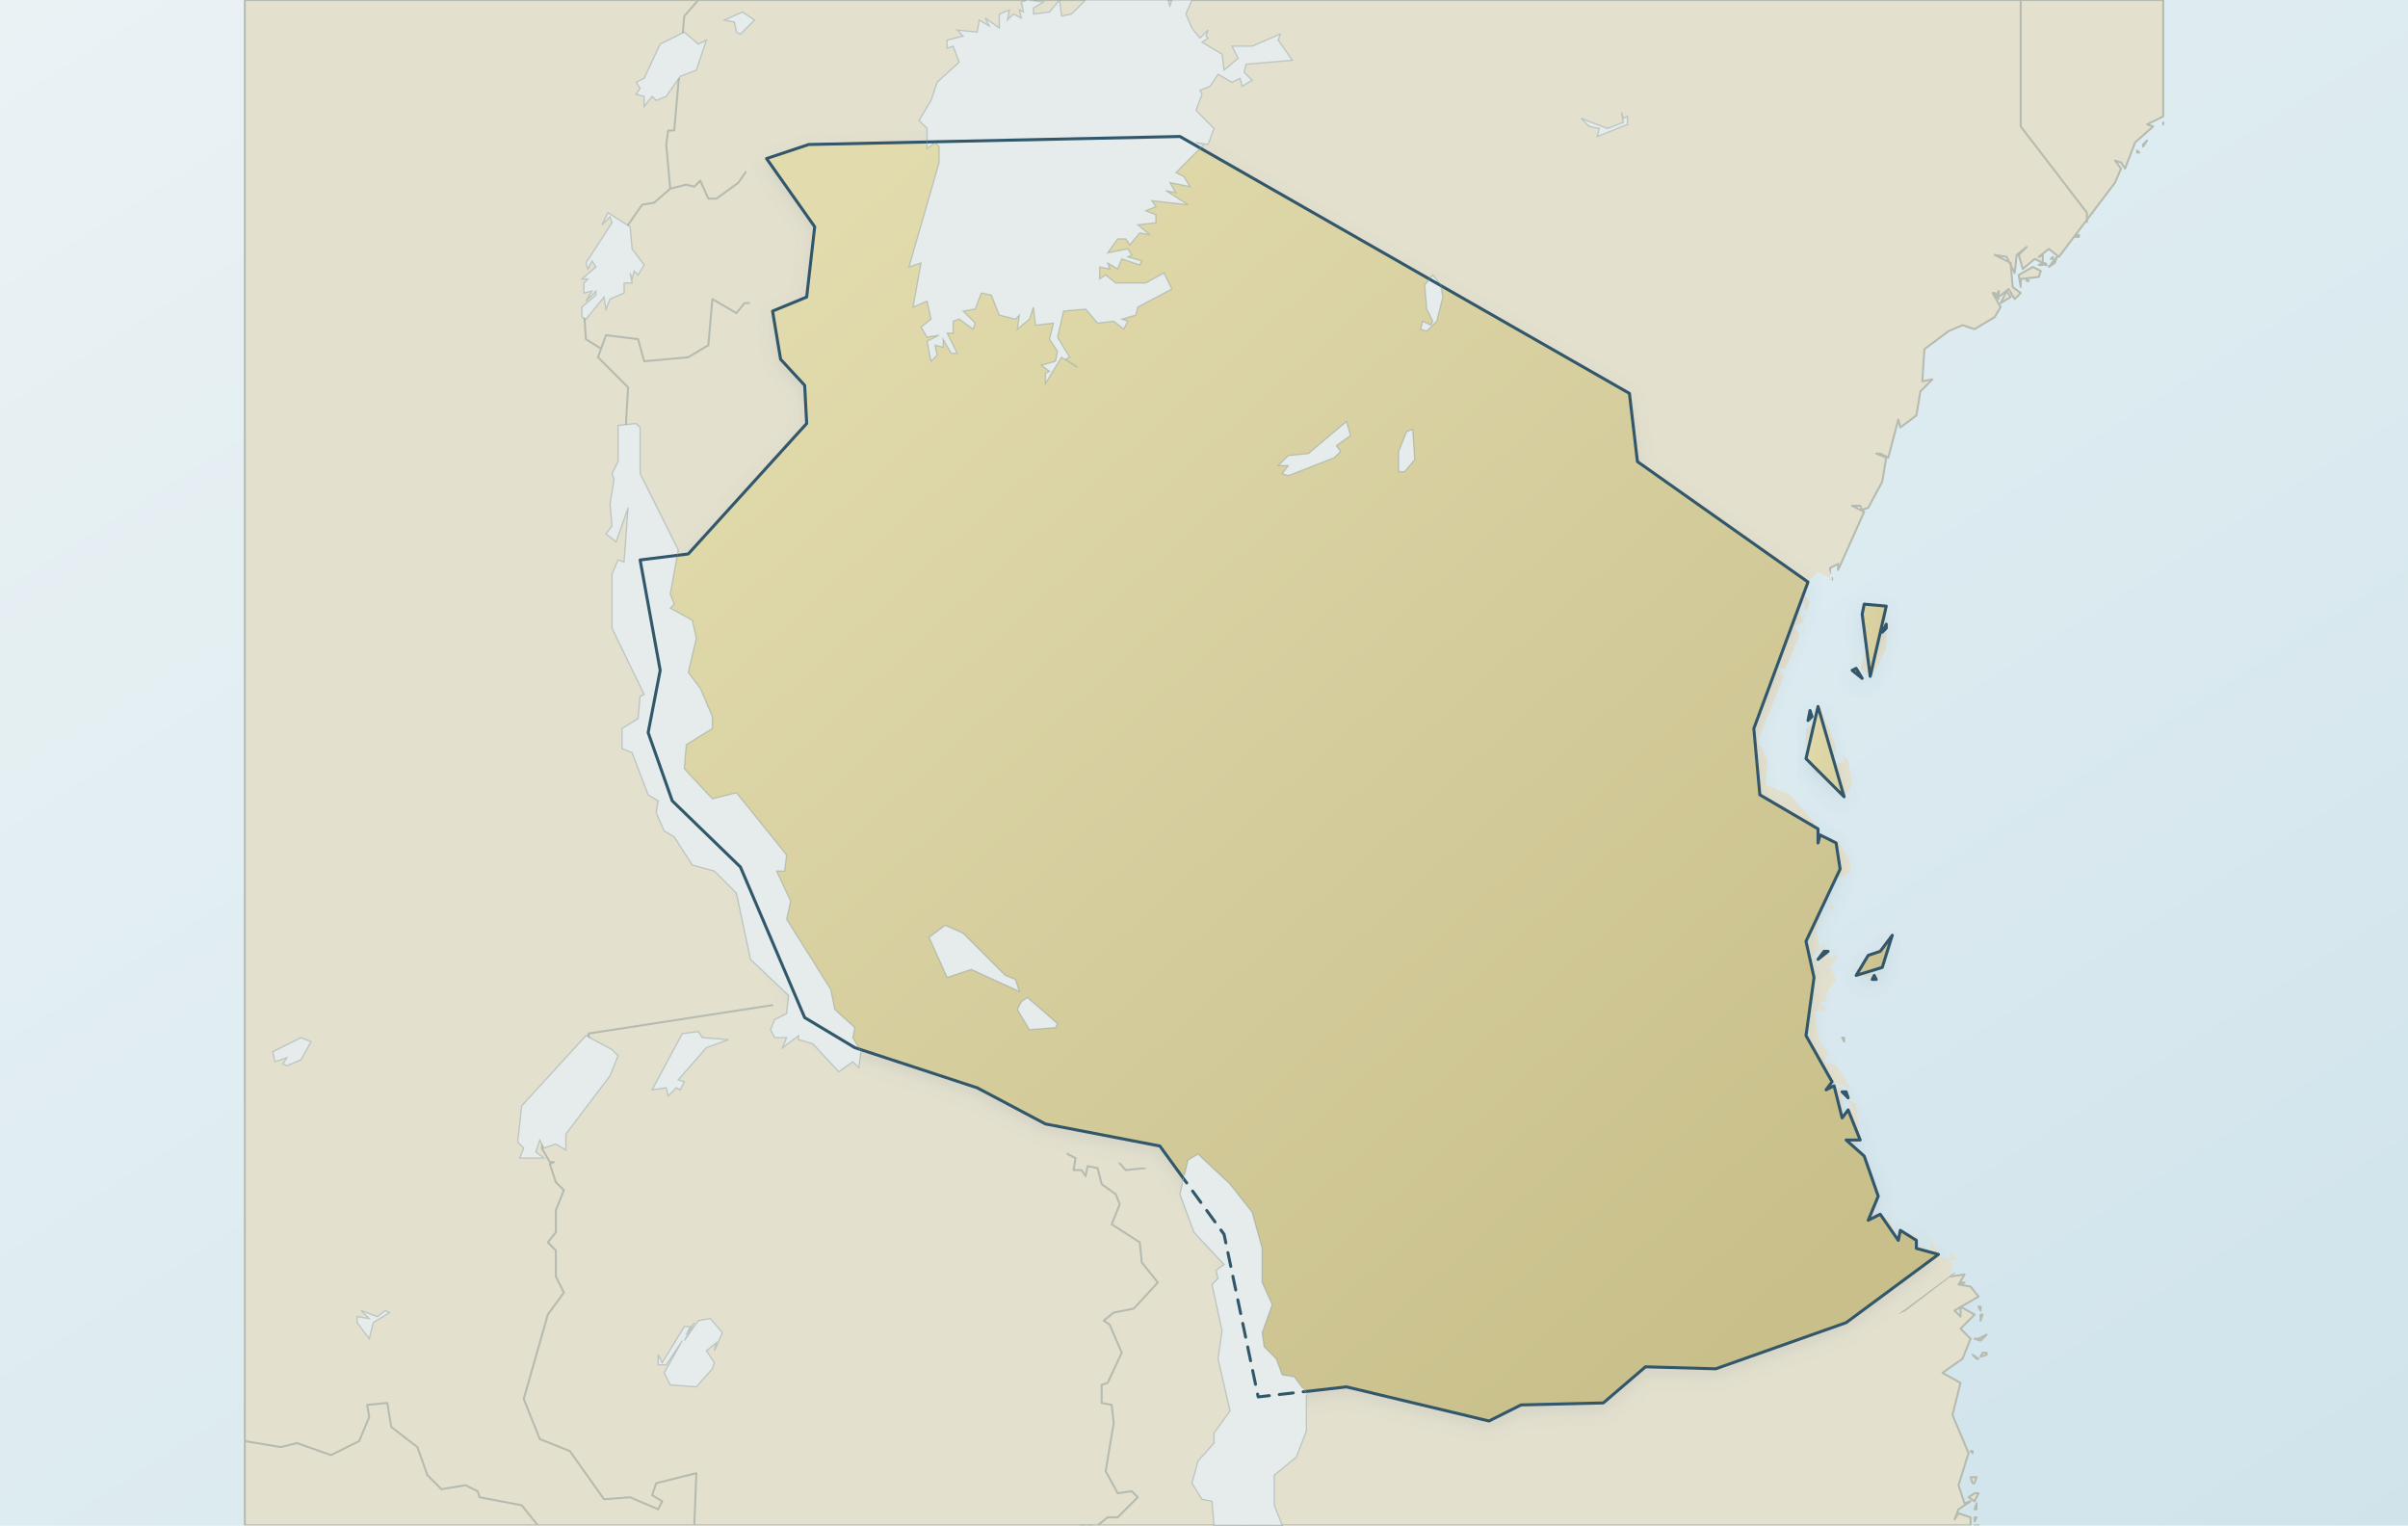
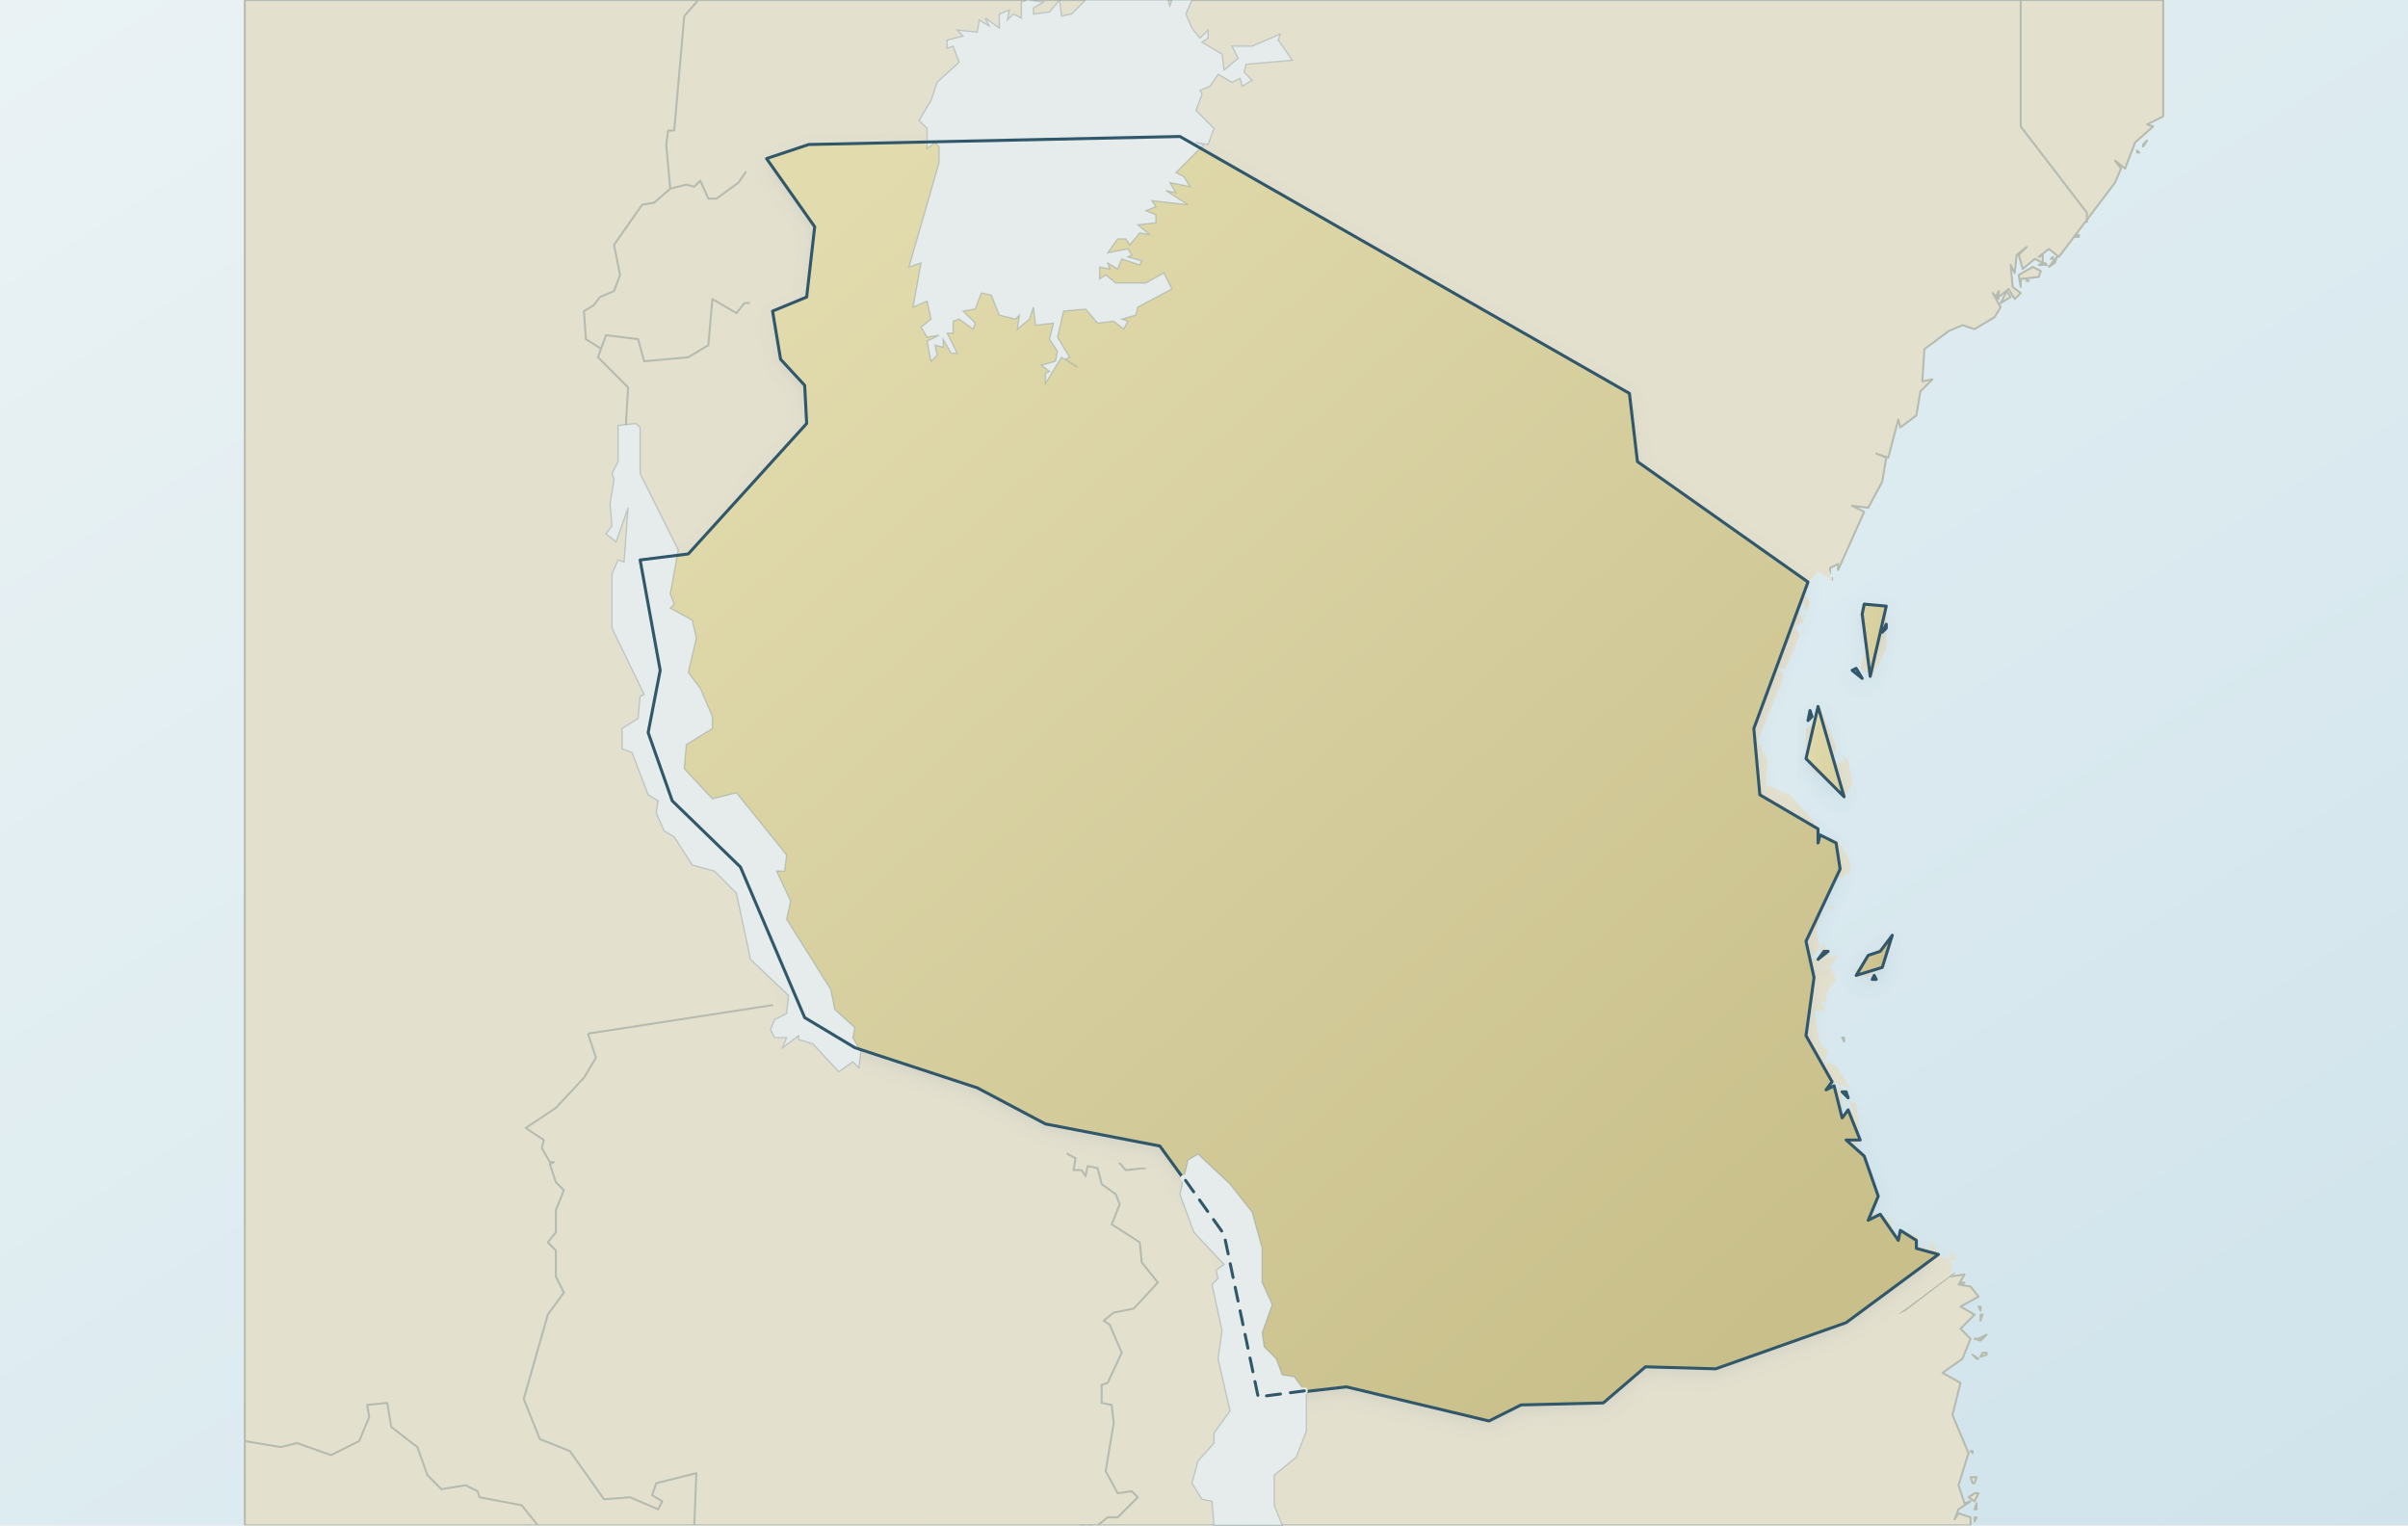
- <svg xmlns="http://www.w3.org/2000/svg" xmlns:xlink="http://www.w3.org/1999/xlink" viewBox="0 0 1200 760" role="img" aria-label="Map of Tanzania" data-map-style="journey-atlas-map-v3-clean-background" data-map-projection="local-equirectangular-fit-v1">
+ <svg xmlns="http://www.w3.org/2000/svg" viewBox="0 0 1200 760" role="img" aria-label="Map of Tanzania" data-map-style="journey-atlas-map-v3-clean-background" data-map-projection="local-equirectangular-fit-v1">
  <defs>
    <linearGradient id="sea" x1="0" y1="0" x2="1" y2="1">
      <stop offset="0" stop-color="#eaf2f4" />
      <stop offset=".55" stop-color="#dcebf0" />
      <stop offset="1" stop-color="#d0e3eb" />
    </linearGradient>
    <linearGradient id="land" x1=".12" y1=".08" x2=".88" y2=".92">
      <stop offset="0" stop-color="#e2dbad" />
      <stop offset=".52" stop-color="#d4cc9b" />
      <stop offset="1" stop-color="#c8bf8a" />
    </linearGradient>
    <filter id="shadow" x="-10%" y="-10%" width="120%" height="120%">
      <feGaussianBlur in="SourceAlpha" stdDeviation="4" result="b" />
      <feOffset in="b" dy="3" result="o" />
      <feColorMatrix in="o" type="matrix" values="0 0 0 0 .12 0 0 0 0 .22 0 0 0 0 .28 0 0 0 .14 0" />
      <feBlend in="SourceGraphic" mode="normal" />
    </filter>
-     <path id="context-shape" d="M1078,58L1070,62L1073,63L1064,71L1059,84L1057,81L1054,80L1057,84L1054,91L1026,128L1021,124L1016,128L1018,127L1018,131L1014,129L1008,134L1006,127L1010,123L1005,127L1004,136L1000,128L994,127L1002,131L1003,143L1007,146L1004,149L1001,144L996,148L996,145L995,147L996,149L994,146L993,146L997,153L994,158L984,164L978,162L971,165L959,174L958,190L963,189L957,195L955,207L947,213L946,209L941,228L937,226L935,226L940,228L938,240L931,253L928,254L927,252L923,252L929,255L916,284L916,281L912,283L912,288L906,285L901,290L899,296L902,300L900,305L899,300L896,304L899,310L894,312L897,316L890,333L886,333L889,337L876,369L881,379L880,391L892,396L906,412L906,420L908,416L916,419L922,429L922,435L915,438L910,447L905,464L907,472L902,478L906,477L908,471L910,473L906,478L905,482L911,473L912,477L916,476L912,482L915,488L910,495L910,499L907,499L910,503L904,504L907,520L911,524L909,529L915,531L922,542L913,539L911,543L918,542L918,558L921,552L924,555L921,548L925,550L927,568L925,571L920,569L929,576L931,590L936,596L931,608L934,604L941,607L946,618L947,613L956,616L955,622L959,621L962,624L962,618L968,627L972,627L972,623L975,627L969,630L973,629L972,636L979,635L976,640L982,641L986,646L974,653L977,656L977,651L984,655L977,662L982,667L978,677L968,684L977,689L973,705L981,724L976,740L979,749L982,748L976,752L974,757L976,754L982,756L982,760L122,760L122,0L1078,0L1078,58ZM907,352L915,372L913,380L919,380L918,376L921,379L923,391L919,397L914,386L913,392L907,382L905,386L900,378L900,363L905,360L907,352ZM930,316L929,301L937,308L940,302L940,323L933,337L927,333L930,324L935,324L930,321L934,319L930,316ZM924,484L938,474L935,474L943,466L938,482L930,487L924,484ZM1007,143L1006,137L1013,133L1017,135L1016,138L1007,139L1007,143ZM997,151L1000,145L1002,148L997,151ZM981,746L984,744L986,744L984,748L981,746ZM982,736L985,736L984,739L983,739L982,736ZM908,478L909,474L911,474L908,478ZM937,485L935,488L934,488L937,485ZM923,334L928,336L928,338L925,336L923,334ZM921,547L918,544L920,544L921,547ZM903,360L902,359L902,354L903,360ZM990,665L987,668L984,667L986,667L990,665ZM984,752L985,749L985,752L984,752ZM987,658L987,655L988,655L987,658ZM940,315L940,313L940,311L940,315ZM927,314L928,309L927,314ZM1018,132L1016,132L1019,131L1018,132ZM987,676L988,674L990,674L990,675L987,676ZM984,758L984,756L985,756L984,758ZM1025,128L1024,131L1021,133L1025,128ZM910,289L913,288L913,289L910,289ZM911,452L913,451L914,453L911,452ZM1036,118L1034,118L1036,117L1036,118ZM899,308L898,307L900,306L899,308ZM1070,70L1068,73L1068,72L1070,70ZM912,541L914,539L915,540L912,541ZM918,517L919,517L919,519L918,517ZM899,316L898,315L899,314L899,316ZM986,651L987,651L987,653L986,651ZM1023,129L1022,129L1023,128L1023,129ZM977,640L977,639L979,639L977,640ZM967,620L968,620L969,621L967,620ZM932,491L931,490L933,490L932,491ZM1010,140L1010,139L1011,140L1010,140ZM1020,132L1019,132L1019,131L1020,132ZM985,677L983,675L986,677L985,677ZM986,760L984,760L986,760ZM982,723L983,723L983,724L982,723ZM1065,76L1065,75L1066,76L1065,76ZM926,315L927,316L926,315ZM905,289L905,288L906,289L905,289ZM1078,61L1078,62L1078,61ZM928,318L928,317L929,317L928,318Z" />
-     <path id="lakes-shape" d="M453,133L468,81L468,73L466,71L462,74L462,64L458,60L464,50L467,41L478,31L475,23L472,24L472,20L480,18L477,15L487,16L488,10L493,13L491,9L498,14L498,7L503,5L502,10L505,7L509,9L508,5L510,6L509,1L512,0L520,1L515,4L515,7L523,6L528,0L529,8L534,7L541,0L582,0L583,3L584,0L594,0L591,7L594,14L598,19L602,15L601,18L602,19L599,21L609,27L610,35L617,29L614,23L624,23L638,17L637,20L644,30L621,32L620,36L624,40L619,43L618,39L614,41L607,37L603,43L598,45L599,47L596,55L605,64L602,72L596,71L600,72L586,86L590,88L593,93L583,91L586,96L581,95L592,102L574,100L576,103L571,105L576,107L576,111L567,112L573,117L568,116L563,122L561,119L557,119L552,126L562,124L564,127L562,128L569,130L568,132L559,129L557,134L552,131L553,134L548,133L548,139L551,137L556,141L571,141L580,136L584,144L567,153L566,157L559,159L562,160L560,164L555,160L547,161L541,154L530,155L527,168L533,178L531,179L537,183L529,178L521,191L521,186L523,185L519,182L526,180L527,175L523,169L525,161L516,162L515,153L513,159L507,164L508,157L506,159L498,157L494,147L489,146L486,154L480,155L486,161L485,164L478,159L475,160L475,166L472,166L477,176L474,176L470,169L470,173L466,172L467,177L464,180L462,170L468,167L462,168L459,163L464,159L462,150L455,153L459,131L453,133ZM307,270L302,266L305,262L304,251L306,239L305,236L308,230L308,212L317,211L319,213L319,236L338,274L334,296L336,301L334,303L345,309L347,318L343,335L349,343L355,357L355,363L342,371L341,383L355,398L367,395L392,426L391,434L387,434L394,449L392,458L414,493L416,503L426,512L425,517L429,524L428,532L425,529L418,534L405,520L398,518L398,516L390,522L392,517L386,517L384,513L386,508L392,505L393,496L374,478L367,445L356,434L345,431L336,417L331,414L327,405L328,399L323,396L315,375L310,373L310,363L318,358L319,347L321,346L305,313L305,286L308,279L311,280L313,253L307,270ZM588,595L592,578L597,575L613,590L624,604L629,622L629,639L634,650L629,664L630,671L636,677L639,685L645,686L651,694L651,713L646,726L635,735L635,750L639,760L605,760L604,748L599,747L594,739L597,728L605,719L605,714L613,703L607,677L609,663L604,640L607,637L606,633L610,630L595,614L588,595ZM259,577L261,572L258,569L260,551L292,516L305,523L308,526L304,536L282,565L282,573L277,570L271,572L269,568L267,574L271,577L259,577ZM290,158L290,153L297,147L297,145L292,150L295,145L291,146L291,141L293,139L290,139L297,133L295,130L293,134L292,131L305,111L304,108L300,112L303,106L314,113L315,124L321,132L318,137L316,135L315,139L314,136L315,141L311,141L311,146L304,149L302,154L301,148L292,159L290,158ZM321,53L321,48L317,47L319,44L317,41L321,39L329,22L341,16L348,22L352,20L347,35L339,38L332,48L327,50L325,48L321,53ZM354,657L360,664L356,673L357,669L352,673L356,679L355,682L347,691L334,690L331,684L340,668L332,680L328,680L328,675L330,679L341,661L344,661L342,665L346,659L341,668L348,658L354,657ZM471,461L480,465L501,486L506,488L508,494L484,483L472,487L463,467L471,461ZM363,518L352,522L338,538L341,539L339,543L337,542L333,546L332,542L325,543L340,515L348,514L350,517L363,518ZM639,236L642,232L637,232L642,227L652,226L671,210L673,217L666,222L668,225L665,228L642,237L639,236ZM512,497L527,510L526,512L513,513L507,503L509,499L512,497ZM711,165L708,164L709,160L713,162L714,160L711,154L710,142L714,137L718,142L719,148L716,160L711,165ZM150,517L155,519L150,528L143,531L141,530L143,527L137,529L136,524L150,517ZM697,235L697,225L701,215L704,214L705,229L700,235L697,235ZM361,10L370,6L376,10L369,17L367,16L366,11L361,10ZM180,653L188,656L192,653L194,654L186,659L184,667L178,659L178,656L184,657L180,653ZM796,68L797,64L792,63L788,59L801,64L809,61L808,56L809,59L811,58L811,62L796,68Z" />
-     <path id="target-shape" d="M901,290L874,363L877,396L906,413L906,420L907,416L915,420L917,433L900,469L904,487L900,516L913,539L910,543L914,541L918,557L921,553L927,568L920,568L929,576L936,596L931,608L937,605L946,618L947,613L955,618L955,622L966,625L920,659L855,682L820,681L799,699L758,700L742,708L671,691L627,696L610,615L578,571L521,560L487,542L426,522L401,507L369,432L335,399L323,365L329,334L319,279L343,276L402,211L401,192L389,179L385,155L402,148L406,113L382,79L403,72L588,68L812,196L816,230Z" />
-     <path id="islands-shape" d="M921,547L918,544L920,544ZM911,474L906,478L909,474ZM906,352L919,397L900,378ZM903,357L901,359L902,354ZM925,333L928,338L923,334ZM934,486L935,488L933,488ZM925,486L931,476L937,474L943,466L938,482ZM932,337L928,306L929,301L940,302ZM940,313L938,315L940,311Z" />
-     <path id="malawi-lake-shape" d="M588,595L592,578L597,575L613,590L624,604L629,622L629,639L634,650L629,664L630,671L636,677L639,685L645,686L651,694L651,713L646,726L635,735L635,750L639,760L605,760L604,748L599,747L594,739L597,728L605,719L605,714L613,703L607,677L609,663L604,640L607,637L606,633L610,630L595,614L588,595Z" />
-     <clipPath id="shared-inland-water-clip" clipPathUnits="userSpaceOnUse">
-       <use href="#lakes-shape" xlink:href="#lakes-shape" />
-     </clipPath>
-     <clipPath id="malawi-disputed-clip" clipPathUnits="userSpaceOnUse">
-       <use href="#malawi-lake-shape" xlink:href="#malawi-lake-shape" />
-     </clipPath>
    <mask id="exclude-target-border-band" maskUnits="userSpaceOnUse" x="0" y="0" width="1200" height="760">
      <rect width="1200" height="760" fill="white" />
-       <use href="#target-shape" xlink:href="#target-shape" fill="black" stroke="black" stroke-width="24" stroke-linejoin="round" />
-       <use href="#islands-shape" xlink:href="#islands-shape" fill="black" stroke="black" stroke-width="24" stroke-linejoin="round" />
+       <path d="M901,290L874,363L877,396L906,413L906,420L907,416L915,420L917,433L900,469L904,487L900,516L913,539L910,543L914,541L918,557L921,553L927,568L920,568L929,576L936,596L931,608L937,605L946,618L947,613L955,618L955,622L966,625L920,659L855,682L820,681L799,699L758,700L742,708L671,691L627,696L610,615L578,571L521,560L487,542L426,522L401,507L369,432L335,399L323,365L329,334L319,279L343,276L402,211L401,192L389,179L385,155L402,148L406,113L382,79L403,72L588,68L812,196L816,230ZM921,547L918,544L920,544ZM911,474L906,478L909,474ZM906,352L919,397L900,378ZM903,357L901,359L902,354ZM925,333L928,338L923,334ZM934,486L935,488L933,488ZM925,486L931,476L937,474L943,466L938,482ZM932,337L928,306L929,301L940,302ZM940,313L938,315L940,311Z" fill="black" stroke="black" stroke-width="24" stroke-linejoin="round" />
    </mask>
  </defs>
  <rect width="1200" height="760" fill="url(#sea)" />
-   <use id="geographic-context" href="#context-shape" xlink:href="#context-shape" fill="#e4e0ce" fill-rule="evenodd" />
-   <use id="geographic-context-outline" href="#context-shape" xlink:href="#context-shape" fill="none" stroke="#b6bbaf" stroke-width="1" stroke-linejoin="round" mask="url(#exclude-target-border-band)" />
+   <path id="geographic-context" d="M977,651L986,646L982,641L976,640L979,635L972,636L973,629L969,630L975,627L972,623L972,627L968,627L962,618L962,624L959,621L955,622L956,616L947,613L946,618L941,607L934,604L931,608L936,596L931,590L929,576L920,569L925,571L927,568L925,550L921,548L924,555L921,552L918,558L918,542L911,543L913,539L922,542L915,531L909,529L911,524L907,520L904,504L910,503L907,499L910,499L910,495L915,488L912,482L916,476L912,477L911,473L905,482L910,473L908,471L906,477L902,478L907,472L905,464L910,447L915,438L922,435L922,429L916,419L908,416L906,420L906,412L892,396L880,391L881,379L876,369L889,337L886,333L890,333L897,316L894,312L899,310L896,304L899,300L900,305L902,300L899,296L901,290L906,285L912,288L912,283L916,281L916,284L929,255L923,252L931,253L938,240L940,228L935,226L941,228L946,209L947,213L955,207L957,195L963,189L958,190L959,174L971,165L978,162L984,164L994,158L997,153L993,146L996,149L995,147L996,145L996,148L1001,144L1004,149L1007,146L1003,143L1002,132L1004,136L1005,127L1010,123L1006,127L1008,134L1014,129L1018,131L1018,127L1016,128L1021,124L1026,128L1054,91L1057,84L1054,80L1059,84L1064,71L1073,63L1070,62L1078,58L1078,0L122,0L122,760L982,760L982,756L976,754L974,757L976,752L982,748L979,749L976,740L981,724L973,705L977,689L968,684L978,677L982,667L977,662L984,655ZM907,352L915,372L913,380L919,380L918,376L921,379L923,391L919,397L914,386L913,392L907,382L905,386L900,378L900,363L905,360ZM930,316L929,301L937,308L940,302L940,323L933,337L927,333L930,324L935,324L930,321L934,319ZM924,484L938,474L935,474L943,466L938,482L930,487ZM1007,143L1006,137L1013,133L1017,135L1016,138L1007,139ZM997,151L1000,145L1002,148ZM981,746L984,744L986,744L984,748ZM982,736L985,736L984,739L983,739ZM908,478L909,474L911,474ZM937,485L935,488L934,488ZM923,334L928,336L928,338L925,336ZM921,547L918,544L920,544ZM903,360L902,359L902,354ZM990,665L987,668L984,667L986,667ZM984,752L985,749L985,752ZM987,658L987,655L988,655ZM1018,132L1016,132L1019,131ZM987,676L988,674L990,674L990,675ZM984,758L984,756L985,756ZM1025,128L1024,131L1021,133ZM910,289L913,288L913,289ZM911,452L913,451L914,453ZM1036,118L1034,118L1036,117ZM899,308L898,307L900,306ZM1070,70L1068,73L1068,72ZM912,541L914,539L915,540ZM918,517L919,517L919,519ZM899,316L898,315L899,314ZM986,651L987,651L987,653ZM1023,129L1022,129L1023,128ZM977,640L977,639L979,639ZM967,620L968,620L969,621ZM932,491L931,490L933,490ZM1010,140L1010,139L1011,140ZM1020,132L1019,132L1019,131ZM985,677L983,675L986,677ZM982,723L983,723L983,724ZM1065,76L1065,75L1066,76ZM905,289L905,288L906,289ZM928,318L928,317L929,317Z" fill="#e4e0ce" fill-rule="evenodd" stroke="none" />
+   <path id="geographic-context-outline" d="M977,651L986,646L982,641L976,640L979,635L972,636L973,629L969,630L975,627L972,623L972,627L968,627L962,618L962,624L959,621L955,622L956,616L947,613L946,618L941,607L934,604L931,608L936,596L931,590L929,576L920,569L925,571L927,568L925,550L921,548L924,555L921,552L918,558L918,542L911,543L913,539L922,542L915,531L909,529L911,524L907,520L904,504L910,503L907,499L910,499L910,495L915,488L912,482L916,476L912,477L911,473L905,482L910,473L908,471L906,477L902,478L907,472L905,464L910,447L915,438L922,435L922,429L916,419L908,416L906,420L906,412L892,396L880,391L881,379L876,369L889,337L886,333L890,333L897,316L894,312L899,310L896,304L899,300L900,305L902,300L899,296L901,290L906,285L912,288L912,283L916,281L916,284L929,255L923,252L931,253L938,240L940,228L935,226L941,228L946,209L947,213L955,207L957,195L963,189L958,190L959,174L971,165L978,162L984,164L994,158L997,153L993,146L996,149L995,147L996,145L996,148L1001,144L1004,149L1007,146L1003,143L1002,132L1004,136L1005,127L1010,123L1006,127L1008,134L1014,129L1018,131L1018,127L1016,128L1021,124L1026,128L1054,91L1057,84L1054,80L1059,84L1064,71L1073,63L1070,62L1078,58L1078,0L122,0L122,760L982,760L982,756L976,754L974,757L976,752L982,748L979,749L976,740L981,724L973,705L977,689L968,684L978,677L982,667L977,662L984,655ZM907,352L915,372L913,380L919,380L918,376L921,379L923,391L919,397L914,386L913,392L907,382L905,386L900,378L900,363L905,360ZM930,316L929,301L937,308L940,302L940,323L933,337L927,333L930,324L935,324L930,321L934,319ZM924,484L938,474L935,474L943,466L938,482L930,487ZM1007,143L1006,137L1013,133L1017,135L1016,138L1007,139ZM997,151L1000,145L1002,148ZM981,746L984,744L986,744L984,748ZM982,736L985,736L984,739L983,739ZM908,478L909,474L911,474ZM937,485L935,488L934,488ZM923,334L928,336L928,338L925,336ZM921,547L918,544L920,544ZM903,360L902,359L902,354ZM990,665L987,668L984,667L986,667ZM984,752L985,749L985,752ZM987,658L987,655L988,655ZM1018,132L1016,132L1019,131ZM987,676L988,674L990,674L990,675ZM984,758L984,756L985,756ZM1025,128L1024,131L1021,133ZM910,289L913,288L913,289ZM911,452L913,451L914,453ZM1036,118L1034,118L1036,117ZM899,308L898,307L900,306ZM1070,70L1068,73L1068,72ZM912,541L914,539L915,540ZM918,517L919,517L919,519ZM899,316L898,315L899,314ZM986,651L987,651L987,653ZM1023,129L1022,129L1023,128ZM977,640L977,639L979,639ZM967,620L968,620L969,621ZM932,491L931,490L933,490ZM1010,140L1010,139L1011,140ZM1020,132L1019,132L1019,131ZM985,677L983,675L986,677ZM982,723L983,723L983,724ZM1065,76L1065,75L1066,76ZM905,289L905,288L906,289ZM928,318L928,317L929,317Z" fill="none" stroke="#b6bbaf" stroke-width="1" stroke-linejoin="round" mask="url(#exclude-target-border-band)" />
  <path id="neighbor-borders" d="M293,515L297,527L291,537L277,552L262,562L271,568L270,572L274,579L276,579L274,580L277,589L281,593L277,603L277,614L273,619L277,623L277,636L281,644L273,655L261,697L269,717L284,723L301,747L314,746L328,752L330,748L325,745L327,739L347,734L346,760M268,760L260,750L239,746L238,743L232,740L220,742L213,735L208,721L195,711L193,699L183,700L184,706L179,718L165,725L148,719L140,721L122,718M348,0L341,8L336,65L333,65L332,72L334,94L342,92L346,93L349,90L353,99L357,99L368,91L379,75L396,76L402,71L595,71L807,190L811,193L814,209L807,214L807,220L815,221L817,229L901,289M859,690L844,681L827,682L822,685L818,698L798,708L779,705L773,699L761,699L752,707L745,709L741,705L723,707L722,699L703,690L687,701L631,699L630,710L616,737L622,760M538,760L541,760M542,760L545,760M547,760L552,756L557,756L567,746L564,743L557,744L551,733L555,709L554,700L549,699L549,690L552,689L559,674L553,660L550,658L555,654L565,652L577,639L569,629L568,619L554,610L558,600L556,595L549,590L547,582L542,581L541,586L539,583L535,583L536,577L532,575L532,570L535,568L546,576L554,575L561,583L580,581L589,588L592,578L596,575L613,590L625,606L628,622L628,636L634,650L629,666L630,671L636,677L639,685L647,688L651,699M312,210L313,244L321,257L324,276L343,277L347,271L360,265L368,255L377,237L382,237L384,222L397,215L395,212L397,210L407,206L408,199L405,193L408,189L397,189L391,184L387,187L383,182L384,175L389,169L385,171L383,169L392,154L381,148L377,151L371,151L367,156L355,149L353,172L343,178L321,180L318,169L302,167L298,178L313,193L312,210M324,276L320,305L336,352L328,368L331,386L342,405L363,419L376,436L385,462L397,482L403,498L293,515M403,498L411,514L419,522L425,523L430,521L434,524L439,521L450,528L451,535L457,541L463,539L473,542L472,547L475,550L479,549L491,554L501,554L508,562L520,563L532,570M859,690L869,682L876,681L883,675L905,675L919,665L949,653L974,634M392,154L399,151L407,152L411,135L406,126L408,111L402,97L391,91L388,81L386,81L387,75M313,112L306,122L309,137L306,145L299,148L296,152L291,155L292,169L300,174M593,0L589,6L593,20L589,39L590,71M334,94L326,101L320,102L313,112M1007,0L1007,63L1040,106L1040,111M635,725L640,726L636,732L634,730L635,725M633,724L630,729L627,725L629,723L633,724" fill="none" stroke="#b6bbaf" stroke-width="1" stroke-linejoin="round" mask="url(#exclude-target-border-band)" />
-   <use id="target-country" href="#target-shape" xlink:href="#target-shape" fill="url(#land)" fill-rule="evenodd" stroke="#31576a" filter="url(#shadow)" stroke-width="1.5" stroke-linejoin="round" stroke-linecap="round" />
-   <use id="target-islands" href="#islands-shape" xlink:href="#islands-shape" fill="url(#land)" fill-rule="evenodd" stroke="#31576a" filter="url(#shadow)" stroke-width="1.5" stroke-linejoin="round" stroke-linecap="round" />
+   <path id="target-country" d="M901,290L874,363L877,396L906,413L906,420L907,416L915,420L917,433L900,469L904,487L900,516L913,539L910,543L914,541L918,557L921,553L927,568L920,568L929,576L936,596L931,608L937,605L946,618L947,613L955,618L955,622L966,625L920,659L855,682L820,681L799,699L758,700L742,708L671,691L627,696L610,615L578,571L521,560L487,542L426,522L401,507L369,432L335,399L323,365L329,334L319,279L343,276L402,211L401,192L389,179L385,155L402,148L406,113L382,79L403,72L588,68L812,196L816,230Z" fill="url(#land)" fill-rule="evenodd" stroke="none" filter="url(#shadow)" />
+   <path id="target-islands" d="M921,547L918,544L920,544ZM911,474L906,478L909,474ZM906,352L919,397L900,378ZM903,357L901,359L902,354ZM925,333L928,338L923,334ZM934,486L935,488L933,488ZM925,486L931,476L937,474L943,466L938,482ZM932,337L928,306L929,301L940,302ZM940,313L938,315L940,311Z" fill="url(#land)" fill-rule="evenodd" stroke="#31576a" filter="url(#shadow)" stroke-width="1.5" stroke-linejoin="round" stroke-linecap="round" />
  <g id="inland-water" fill="#e5eceb" stroke="#6f8a92" stroke-opacity=".35" stroke-width=".65">
-     <use href="#lakes-shape" xlink:href="#lakes-shape" />
+     <path d="M453,133L468,81L468,73L466,71L462,74L462,64L458,60L464,50L467,41L478,31L475,23L472,24L472,20L480,18L477,15L487,16L488,10L493,13L491,9L498,14L498,7L503,5L502,10L505,7L509,9L509,1L512,0L520,1L515,4L515,7L523,6L528,0L529,8L534,7L541,0L582,0L583,3L584,0L594,0L591,7L594,14L598,19L602,15L602,19L599,21L609,27L610,35L617,29L614,23L624,23L638,17L637,20L644,30L621,32L620,36L624,40L619,43L618,39L614,41L607,37L603,43L598,45L599,47L596,55L605,64L602,72L596,71L600,72L586,86L590,88L593,93L583,91L586,96L581,95L592,102L574,100L576,103L571,105L576,107L576,111L567,112L573,117L568,116L563,122L561,119L557,119L552,126L562,124L564,127L562,128L569,130L568,132L559,129L557,134L552,131L553,134L548,133L548,139L551,137L556,141L571,141L580,136L584,144L567,153L566,157L559,159L562,160L560,164L555,160L547,161L541,154L530,155L527,168L533,178L531,179L537,183L529,178L521,191L521,186L523,185L519,182L526,180L527,175L523,169L525,161L516,162L515,153L513,159L507,164L508,157L506,159L498,157L494,147L489,146L486,154L480,155L486,161L485,164L478,159L475,160L475,166L472,166L477,176L474,176L470,169L470,173L466,172L467,177L464,180L462,170L468,167L462,168L459,163L464,159L462,150L455,153L459,131ZM307,270L302,266L305,262L304,251L306,239L305,236L308,230L308,212L317,211L319,213L319,236L338,274L334,296L336,301L334,303L345,309L347,318L343,335L349,343L355,357L355,363L342,371L341,383L355,398L367,395L392,426L391,434L387,434L394,449L392,458L414,493L416,503L426,512L425,517L429,524L428,532L425,529L418,534L405,520L398,518L398,516L390,522L392,517L386,517L384,513L386,508L392,505L393,496L374,478L367,445L356,434L345,431L336,417L331,414L327,405L328,399L323,396L315,375L310,373L310,363L318,358L319,347L321,346L305,313L305,286L308,279L311,280L313,253ZM588,595L592,578L597,575L613,590L624,604L629,622L629,639L634,650L629,664L630,671L636,677L639,685L645,686L651,694L651,713L646,726L635,735L635,750L639,760L605,760L604,748L599,747L594,739L597,728L605,719L605,714L613,703L607,677L609,663L604,640L607,637L606,633L610,630L595,614Z" />
  </g>
-   <use id="target-water-boundary-overlay" href="#target-shape" xlink:href="#target-shape" fill="none" stroke="#31576a" stroke-width="1.5" stroke-linejoin="round" stroke-linecap="round" clip-path="url(#shared-inland-water-clip)" />
-   <g id="disputed-malawi-lake-boundary" fill="none" stroke-linejoin="round" stroke-linecap="round" aria-hidden="true" clip-path="url(#malawi-disputed-clip)">
-     <use href="#target-shape" xlink:href="#target-shape" stroke="#e5eceb" stroke-width="3.4" />
-     <use href="#target-shape" xlink:href="#target-shape" stroke="#31576a" stroke-width="1.5" stroke-dasharray="7 5" />
+   <path id="target-country-boundary" d="M901,290L874,363L877,396L906,413L906,420L907,416L915,420L917,433L900,469L904,487L900,516L913,539L910,543L914,541L918,557L921,553L927,568L920,568L929,576L936,596L931,608L937,605L946,618L947,613L955,618L955,622L966,625L920,659L855,682L820,681L799,699L758,700L742,708L671,691L627,696L610,615L578,571L521,560L487,542L426,522L401,507L369,432L335,399L323,365L329,334L319,279L343,276L402,211L401,192L389,179L385,155L402,148L406,113L382,79L403,72L588,68L812,196L816,230Z" fill="none" stroke="#31576a" stroke-width="1.5" stroke-linejoin="round" stroke-linecap="round" />
+   <g id="disputed-malawi-lake-boundary" fill="none" stroke-linejoin="round" stroke-linecap="round" aria-hidden="true">
+     <path d="M650,693L627,696L610,615L590,587" stroke="#e5eceb" stroke-width="3.4" />
+     <path d="M650,693L627,696L610,615L590,587" stroke="#31576a" stroke-width="1.5" stroke-dasharray="7 5" />
  </g>
</svg>
